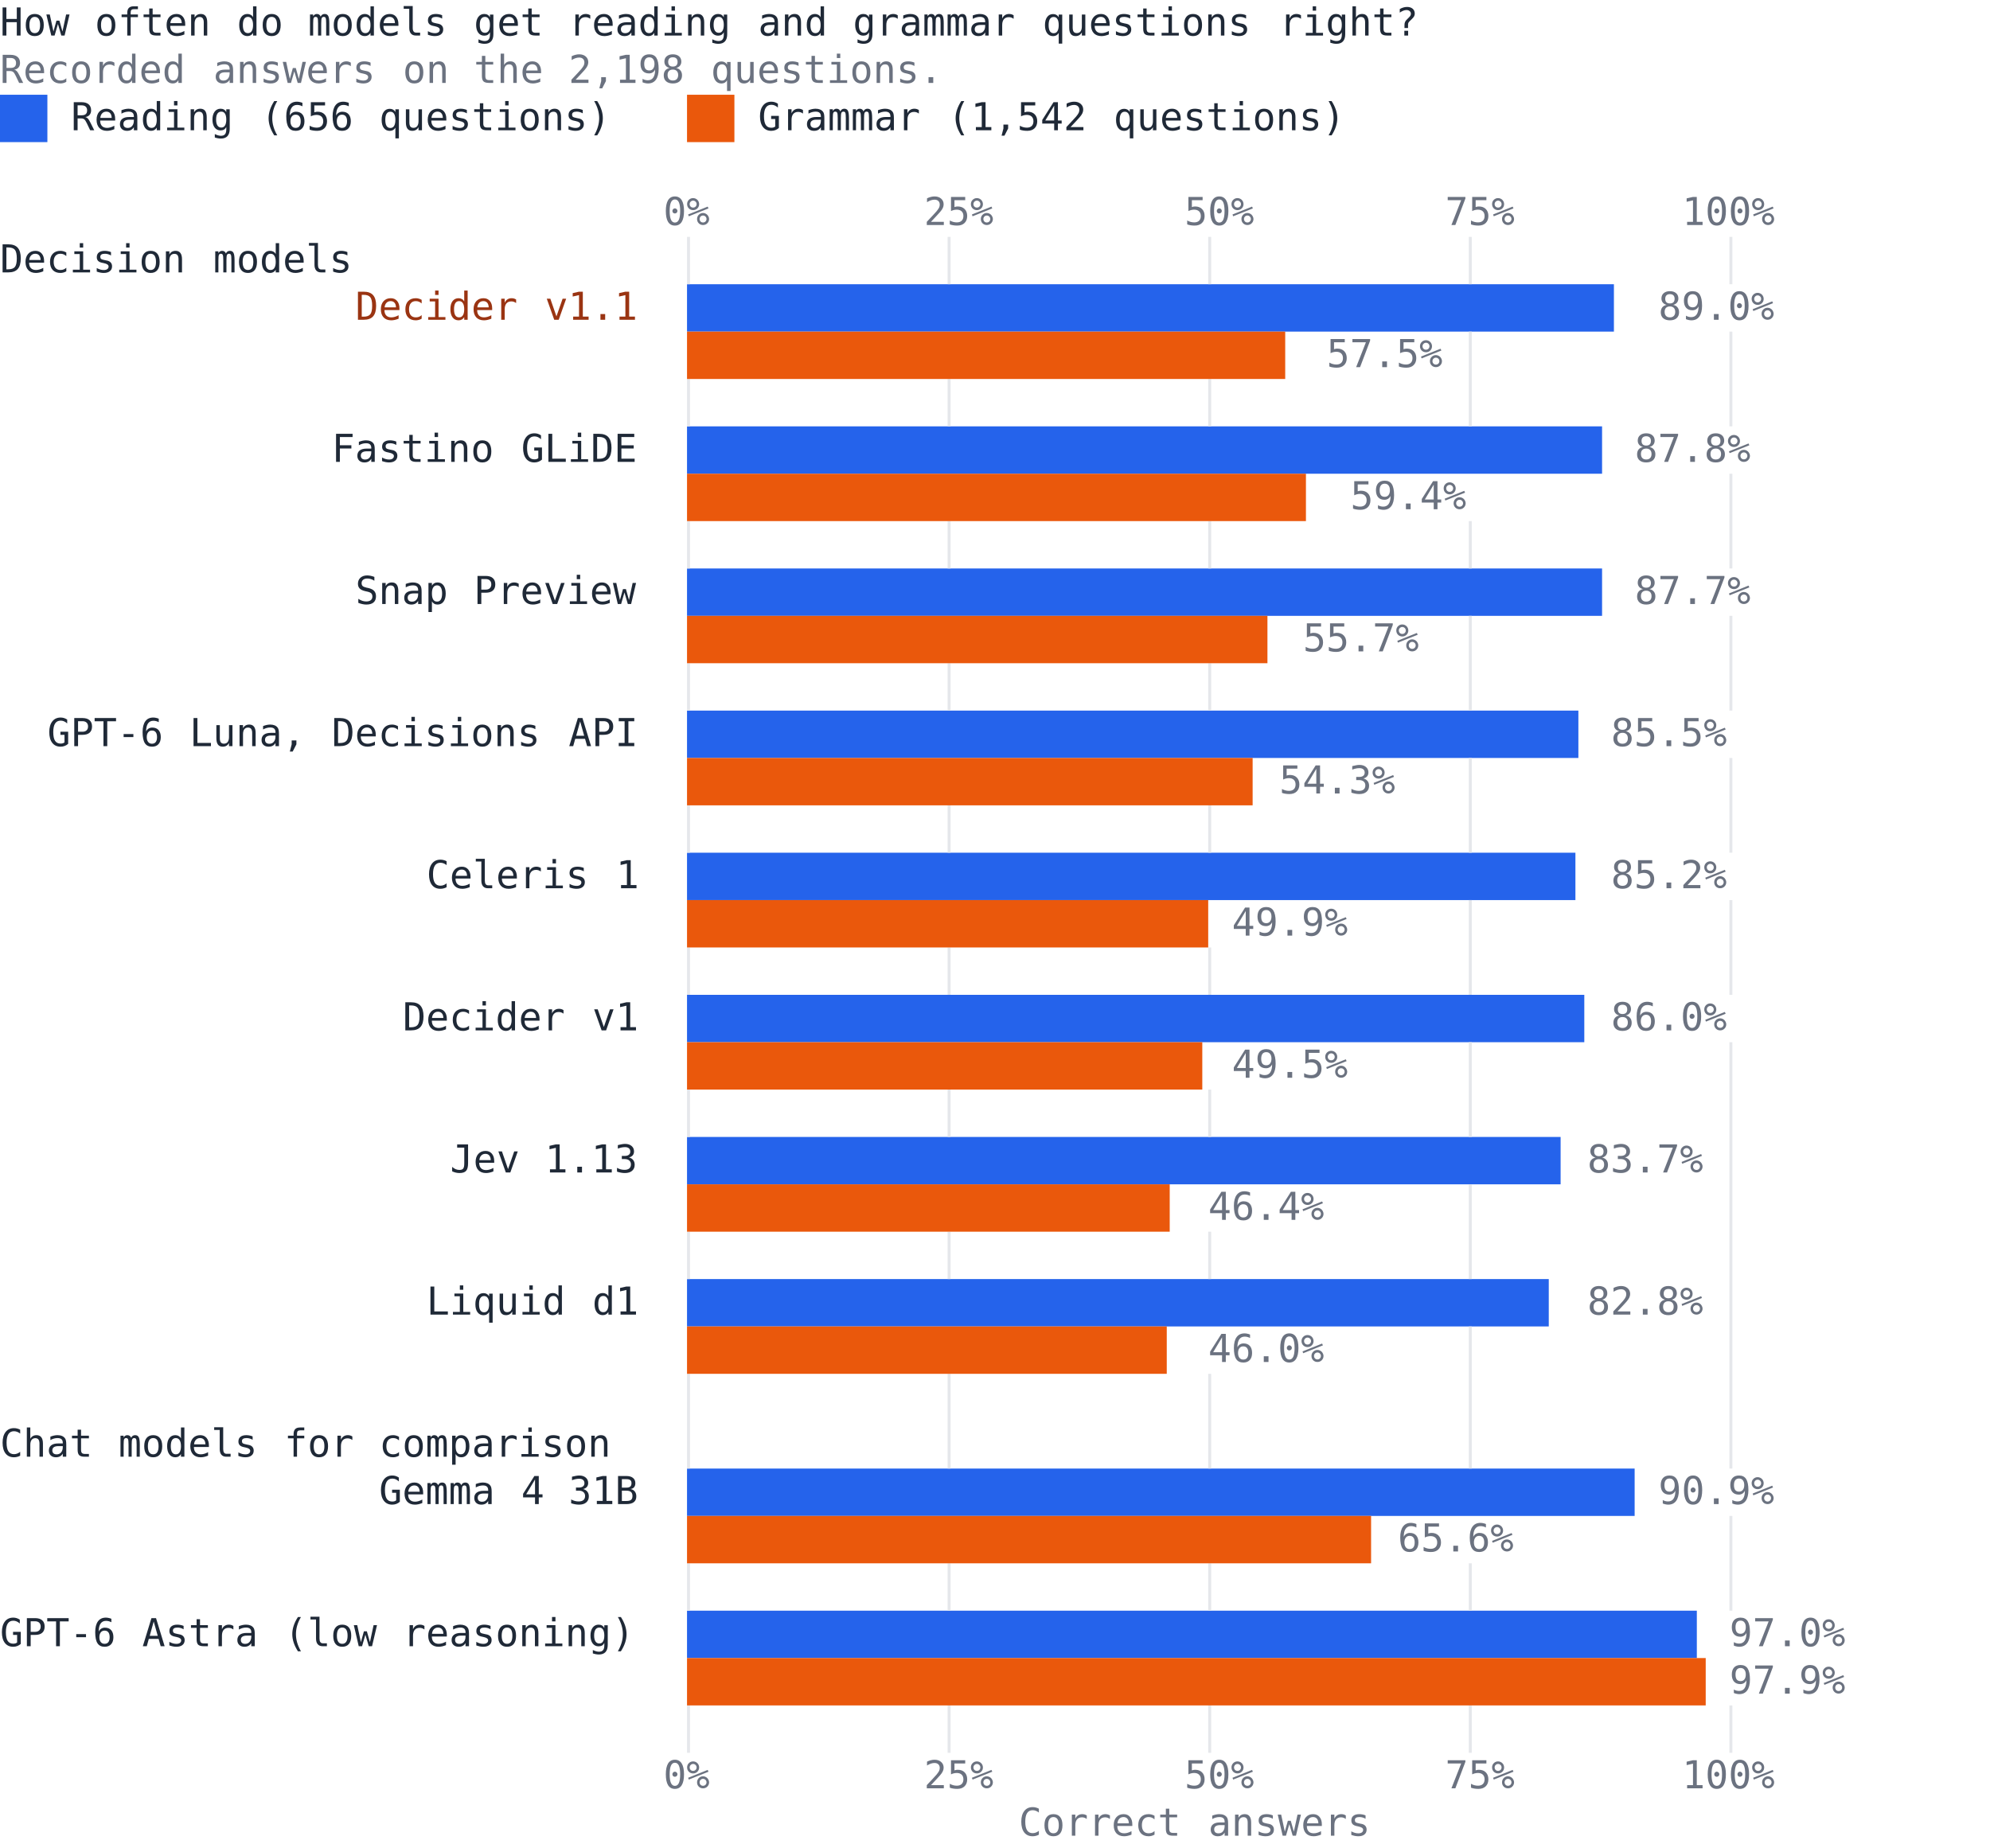
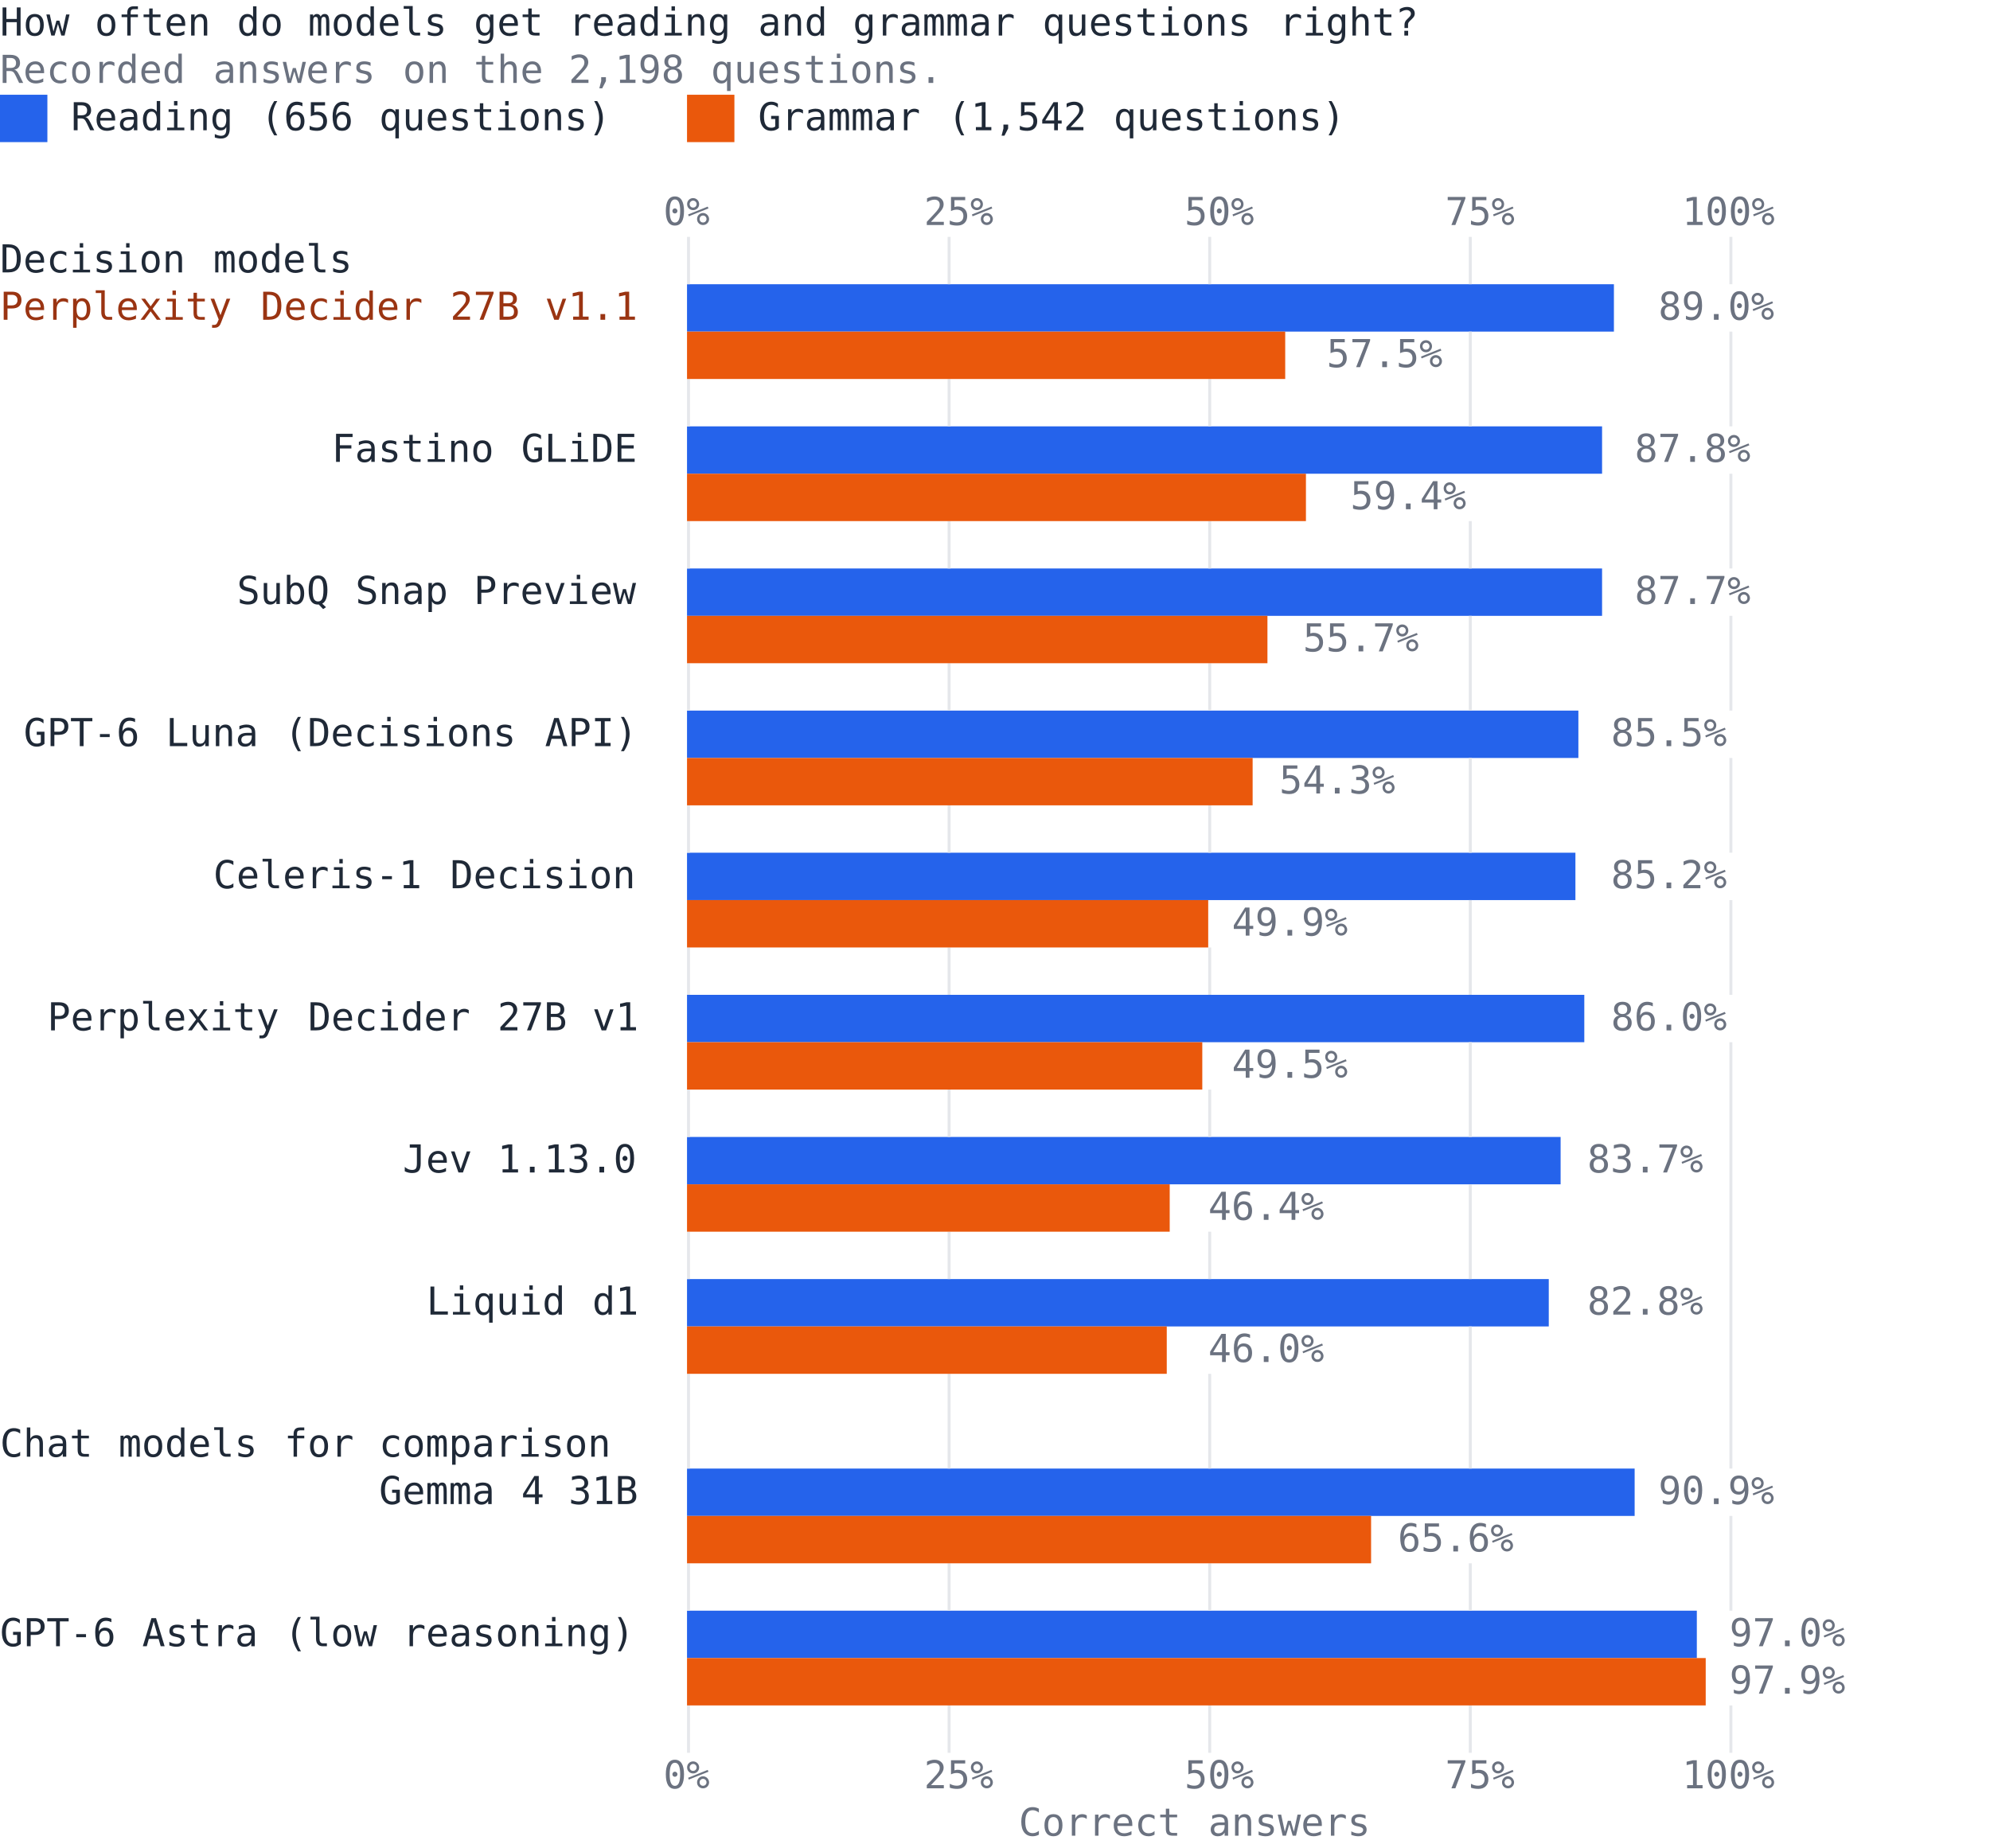
<svg xmlns="http://www.w3.org/2000/svg" viewBox="0 0 672 624" width="672" height="624" role="img">
  <style>text{font:13px ui-monospace,SFMono-Regular,Menlo,Consolas,"DejaVu Sans Mono",monospace;white-space:pre}</style>
  <path fill="#2563eb" d="M0 32h8v16h-8zM8 32h8v16h-8zM232 96h8v16h-8zM240 96h8v16h-8zM248 96h8v16h-8zM256 96h8v16h-8zM264 96h8v16h-8zM272 96h8v16h-8zM280 96h8v16h-8zM288 96h8v16h-8zM296 96h8v16h-8zM304 96h8v16h-8zM312 96h8v16h-8zM320 96h8v16h-8zM328 96h8v16h-8zM336 96h8v16h-8zM344 96h8v16h-8zM352 96h8v16h-8zM360 96h8v16h-8zM368 96h8v16h-8zM376 96h8v16h-8zM384 96h8v16h-8zM392 96h8v16h-8zM400 96h8v16h-8zM408 96h8v16h-8zM416 96h8v16h-8zM424 96h8v16h-8zM432 96h8v16h-8zM440 96h8v16h-8zM448 96h8v16h-8zM456 96h8v16h-8zM464 96h8v16h-8zM472 96h8v16h-8zM480 96h8v16h-8zM488 96h8v16h-8zM496 96h8v16h-8zM504 96h8v16h-8zM512 96h8v16h-8zM520 96h8v16h-8zM528 96h8v16h-8zM536 96h8v16h-8zM544 96h1v16h-1zM232 144h8v16h-8zM240 144h8v16h-8zM248 144h8v16h-8zM256 144h8v16h-8zM264 144h8v16h-8zM272 144h8v16h-8zM280 144h8v16h-8zM288 144h8v16h-8zM296 144h8v16h-8zM304 144h8v16h-8zM312 144h8v16h-8zM320 144h8v16h-8zM328 144h8v16h-8zM336 144h8v16h-8zM344 144h8v16h-8zM352 144h8v16h-8zM360 144h8v16h-8zM368 144h8v16h-8zM376 144h8v16h-8zM384 144h8v16h-8zM392 144h8v16h-8zM400 144h8v16h-8zM408 144h8v16h-8zM416 144h8v16h-8zM424 144h8v16h-8zM432 144h8v16h-8zM440 144h8v16h-8zM448 144h8v16h-8zM456 144h8v16h-8zM464 144h8v16h-8zM472 144h8v16h-8zM480 144h8v16h-8zM488 144h8v16h-8zM496 144h8v16h-8zM504 144h8v16h-8zM512 144h8v16h-8zM520 144h8v16h-8zM528 144h8v16h-8zM536 144h5v16h-5zM232 192h8v16h-8zM240 192h8v16h-8zM248 192h8v16h-8zM256 192h8v16h-8zM264 192h8v16h-8zM272 192h8v16h-8zM280 192h8v16h-8zM288 192h8v16h-8zM296 192h8v16h-8zM304 192h8v16h-8zM312 192h8v16h-8zM320 192h8v16h-8zM328 192h8v16h-8zM336 192h8v16h-8zM344 192h8v16h-8zM352 192h8v16h-8zM360 192h8v16h-8zM368 192h8v16h-8zM376 192h8v16h-8zM384 192h8v16h-8zM392 192h8v16h-8zM400 192h8v16h-8zM408 192h8v16h-8zM416 192h8v16h-8zM424 192h8v16h-8zM432 192h8v16h-8zM440 192h8v16h-8zM448 192h8v16h-8zM456 192h8v16h-8zM464 192h8v16h-8zM472 192h8v16h-8zM480 192h8v16h-8zM488 192h8v16h-8zM496 192h8v16h-8zM504 192h8v16h-8zM512 192h8v16h-8zM520 192h8v16h-8zM528 192h8v16h-8zM536 192h5v16h-5zM232 240h8v16h-8zM240 240h8v16h-8zM248 240h8v16h-8zM256 240h8v16h-8zM264 240h8v16h-8zM272 240h8v16h-8zM280 240h8v16h-8zM288 240h8v16h-8zM296 240h8v16h-8zM304 240h8v16h-8zM312 240h8v16h-8zM320 240h8v16h-8zM328 240h8v16h-8zM336 240h8v16h-8zM344 240h8v16h-8zM352 240h8v16h-8zM360 240h8v16h-8zM368 240h8v16h-8zM376 240h8v16h-8zM384 240h8v16h-8zM392 240h8v16h-8zM400 240h8v16h-8zM408 240h8v16h-8zM416 240h8v16h-8zM424 240h8v16h-8zM432 240h8v16h-8zM440 240h8v16h-8zM448 240h8v16h-8zM456 240h8v16h-8zM464 240h8v16h-8zM472 240h8v16h-8zM480 240h8v16h-8zM488 240h8v16h-8zM496 240h8v16h-8zM504 240h8v16h-8zM512 240h8v16h-8zM520 240h8v16h-8zM528 240h5v16h-5zM232 288h8v16h-8zM240 288h8v16h-8zM248 288h8v16h-8zM256 288h8v16h-8zM264 288h8v16h-8zM272 288h8v16h-8zM280 288h8v16h-8zM288 288h8v16h-8zM296 288h8v16h-8zM304 288h8v16h-8zM312 288h8v16h-8zM320 288h8v16h-8zM328 288h8v16h-8zM336 288h8v16h-8zM344 288h8v16h-8zM352 288h8v16h-8zM360 288h8v16h-8zM368 288h8v16h-8zM376 288h8v16h-8zM384 288h8v16h-8zM392 288h8v16h-8zM400 288h8v16h-8zM408 288h8v16h-8zM416 288h8v16h-8zM424 288h8v16h-8zM432 288h8v16h-8zM440 288h8v16h-8zM448 288h8v16h-8zM456 288h8v16h-8zM464 288h8v16h-8zM472 288h8v16h-8zM480 288h8v16h-8zM488 288h8v16h-8zM496 288h8v16h-8zM504 288h8v16h-8zM512 288h8v16h-8zM520 288h8v16h-8zM528 288h4v16h-4zM232 336h8v16h-8zM240 336h8v16h-8zM248 336h8v16h-8zM256 336h8v16h-8zM264 336h8v16h-8zM272 336h8v16h-8zM280 336h8v16h-8zM288 336h8v16h-8zM296 336h8v16h-8zM304 336h8v16h-8zM312 336h8v16h-8zM320 336h8v16h-8zM328 336h8v16h-8zM336 336h8v16h-8zM344 336h8v16h-8zM352 336h8v16h-8zM360 336h8v16h-8zM368 336h8v16h-8zM376 336h8v16h-8zM384 336h8v16h-8zM392 336h8v16h-8zM400 336h8v16h-8zM408 336h8v16h-8zM416 336h8v16h-8zM424 336h8v16h-8zM432 336h8v16h-8zM440 336h8v16h-8zM448 336h8v16h-8zM456 336h8v16h-8zM464 336h8v16h-8zM472 336h8v16h-8zM480 336h8v16h-8zM488 336h8v16h-8zM496 336h8v16h-8zM504 336h8v16h-8zM512 336h8v16h-8zM520 336h8v16h-8zM528 336h7v16h-7zM232 384h8v16h-8zM240 384h8v16h-8zM248 384h8v16h-8zM256 384h8v16h-8zM264 384h8v16h-8zM272 384h8v16h-8zM280 384h8v16h-8zM288 384h8v16h-8zM296 384h8v16h-8zM304 384h8v16h-8zM312 384h8v16h-8zM320 384h8v16h-8zM328 384h8v16h-8zM336 384h8v16h-8zM344 384h8v16h-8zM352 384h8v16h-8zM360 384h8v16h-8zM368 384h8v16h-8zM376 384h8v16h-8zM384 384h8v16h-8zM392 384h8v16h-8zM400 384h8v16h-8zM408 384h8v16h-8zM416 384h8v16h-8zM424 384h8v16h-8zM432 384h8v16h-8zM440 384h8v16h-8zM448 384h8v16h-8zM456 384h8v16h-8zM464 384h8v16h-8zM472 384h8v16h-8zM480 384h8v16h-8zM488 384h8v16h-8zM496 384h8v16h-8zM504 384h8v16h-8zM512 384h8v16h-8zM520 384h7v16h-7zM232 432h8v16h-8zM240 432h8v16h-8zM248 432h8v16h-8zM256 432h8v16h-8zM264 432h8v16h-8zM272 432h8v16h-8zM280 432h8v16h-8zM288 432h8v16h-8zM296 432h8v16h-8zM304 432h8v16h-8zM312 432h8v16h-8zM320 432h8v16h-8zM328 432h8v16h-8zM336 432h8v16h-8zM344 432h8v16h-8zM352 432h8v16h-8zM360 432h8v16h-8zM368 432h8v16h-8zM376 432h8v16h-8zM384 432h8v16h-8zM392 432h8v16h-8zM400 432h8v16h-8zM408 432h8v16h-8zM416 432h8v16h-8zM424 432h8v16h-8zM432 432h8v16h-8zM440 432h8v16h-8zM448 432h8v16h-8zM456 432h8v16h-8zM464 432h8v16h-8zM472 432h8v16h-8zM480 432h8v16h-8zM488 432h8v16h-8zM496 432h8v16h-8zM504 432h8v16h-8zM512 432h8v16h-8zM520 432h3v16h-3zM232 496h8v16h-8zM240 496h8v16h-8zM248 496h8v16h-8zM256 496h8v16h-8zM264 496h8v16h-8zM272 496h8v16h-8zM280 496h8v16h-8zM288 496h8v16h-8zM296 496h8v16h-8zM304 496h8v16h-8zM312 496h8v16h-8zM320 496h8v16h-8zM328 496h8v16h-8zM336 496h8v16h-8zM344 496h8v16h-8zM352 496h8v16h-8zM360 496h8v16h-8zM368 496h8v16h-8zM376 496h8v16h-8zM384 496h8v16h-8zM392 496h8v16h-8zM400 496h8v16h-8zM408 496h8v16h-8zM416 496h8v16h-8zM424 496h8v16h-8zM432 496h8v16h-8zM440 496h8v16h-8zM448 496h8v16h-8zM456 496h8v16h-8zM464 496h8v16h-8zM472 496h8v16h-8zM480 496h8v16h-8zM488 496h8v16h-8zM496 496h8v16h-8zM504 496h8v16h-8zM512 496h8v16h-8zM520 496h8v16h-8zM528 496h8v16h-8zM536 496h8v16h-8zM544 496h8v16h-8zM232 544h8v16h-8zM240 544h8v16h-8zM248 544h8v16h-8zM256 544h8v16h-8zM264 544h8v16h-8zM272 544h8v16h-8zM280 544h8v16h-8zM288 544h8v16h-8zM296 544h8v16h-8zM304 544h8v16h-8zM312 544h8v16h-8zM320 544h8v16h-8zM328 544h8v16h-8zM336 544h8v16h-8zM344 544h8v16h-8zM352 544h8v16h-8zM360 544h8v16h-8zM368 544h8v16h-8zM376 544h8v16h-8zM384 544h8v16h-8zM392 544h8v16h-8zM400 544h8v16h-8zM408 544h8v16h-8zM416 544h8v16h-8zM424 544h8v16h-8zM432 544h8v16h-8zM440 544h8v16h-8zM448 544h8v16h-8zM456 544h8v16h-8zM464 544h8v16h-8zM472 544h8v16h-8zM480 544h8v16h-8zM488 544h8v16h-8zM496 544h8v16h-8zM504 544h8v16h-8zM512 544h8v16h-8zM520 544h8v16h-8zM528 544h8v16h-8zM536 544h8v16h-8zM544 544h8v16h-8zM552 544h8v16h-8zM560 544h8v16h-8zM568 544h5v16h-5z" />
  <path fill="#e5e7eb" d="M232 80h1v16h-1zM320 80h1v16h-1zM408 80h1v16h-1zM496 80h1v16h-1zM584 80h1v16h-1zM496 112h1v16h-1zM584 112h1v16h-1zM232 128h1v16h-1zM320 128h1v16h-1zM408 128h1v16h-1zM496 128h1v16h-1zM584 128h1v16h-1zM584 160h1v16h-1zM232 176h1v16h-1zM320 176h1v16h-1zM408 176h1v16h-1zM496 176h1v16h-1zM584 176h1v16h-1zM496 208h1v16h-1zM584 208h1v16h-1zM232 224h1v16h-1zM320 224h1v16h-1zM408 224h1v16h-1zM496 224h1v16h-1zM584 224h1v16h-1zM496 256h1v16h-1zM584 256h1v16h-1zM232 272h1v16h-1zM320 272h1v16h-1zM408 272h1v16h-1zM496 272h1v16h-1zM584 272h1v16h-1zM496 304h1v16h-1zM584 304h1v16h-1zM232 320h1v16h-1zM320 320h1v16h-1zM408 320h1v16h-1zM496 320h1v16h-1zM584 320h1v16h-1zM496 352h1v16h-1zM584 352h1v16h-1zM232 368h1v16h-1zM320 368h1v16h-1zM408 368h1v16h-1zM496 368h1v16h-1zM584 368h1v16h-1zM584 384h1v16h-1zM496 400h1v16h-1zM584 400h1v16h-1zM232 416h1v16h-1zM320 416h1v16h-1zM408 416h1v16h-1zM496 416h1v16h-1zM584 416h1v16h-1zM584 432h1v16h-1zM496 448h1v16h-1zM584 448h1v16h-1zM232 464h1v16h-1zM320 464h1v16h-1zM408 464h1v16h-1zM496 464h1v16h-1zM584 464h1v16h-1zM232 480h1v16h-1zM320 480h1v16h-1zM408 480h1v16h-1zM496 480h1v16h-1zM584 480h1v16h-1zM584 512h1v16h-1zM232 528h1v16h-1zM320 528h1v16h-1zM408 528h1v16h-1zM496 528h1v16h-1zM584 528h1v16h-1zM232 576h1v16h-1zM320 576h1v16h-1zM408 576h1v16h-1zM496 576h1v16h-1zM584 576h1v16h-1z" />
  <path fill="#ea580c" d="M232 32h8v16h-8zM240 32h8v16h-8zM232 112h8v16h-8zM240 112h8v16h-8zM248 112h8v16h-8zM256 112h8v16h-8zM264 112h8v16h-8zM272 112h8v16h-8zM280 112h8v16h-8zM288 112h8v16h-8zM296 112h8v16h-8zM304 112h8v16h-8zM312 112h8v16h-8zM320 112h8v16h-8zM328 112h8v16h-8zM336 112h8v16h-8zM344 112h8v16h-8zM352 112h8v16h-8zM360 112h8v16h-8zM368 112h8v16h-8zM376 112h8v16h-8zM384 112h8v16h-8zM392 112h8v16h-8zM400 112h8v16h-8zM408 112h8v16h-8zM416 112h8v16h-8zM424 112h8v16h-8zM432 112h2v16h-2zM232 160h8v16h-8zM240 160h8v16h-8zM248 160h8v16h-8zM256 160h8v16h-8zM264 160h8v16h-8zM272 160h8v16h-8zM280 160h8v16h-8zM288 160h8v16h-8zM296 160h8v16h-8zM304 160h8v16h-8zM312 160h8v16h-8zM320 160h8v16h-8zM328 160h8v16h-8zM336 160h8v16h-8zM344 160h8v16h-8zM352 160h8v16h-8zM360 160h8v16h-8zM368 160h8v16h-8zM376 160h8v16h-8zM384 160h8v16h-8zM392 160h8v16h-8zM400 160h8v16h-8zM408 160h8v16h-8zM416 160h8v16h-8zM424 160h8v16h-8zM432 160h8v16h-8zM440 160h1v16h-1zM232 208h8v16h-8zM240 208h8v16h-8zM248 208h8v16h-8zM256 208h8v16h-8zM264 208h8v16h-8zM272 208h8v16h-8zM280 208h8v16h-8zM288 208h8v16h-8zM296 208h8v16h-8zM304 208h8v16h-8zM312 208h8v16h-8zM320 208h8v16h-8zM328 208h8v16h-8zM336 208h8v16h-8zM344 208h8v16h-8zM352 208h8v16h-8zM360 208h8v16h-8zM368 208h8v16h-8zM376 208h8v16h-8zM384 208h8v16h-8zM392 208h8v16h-8zM400 208h8v16h-8zM408 208h8v16h-8zM416 208h8v16h-8zM424 208h4v16h-4zM232 256h8v16h-8zM240 256h8v16h-8zM248 256h8v16h-8zM256 256h8v16h-8zM264 256h8v16h-8zM272 256h8v16h-8zM280 256h8v16h-8zM288 256h8v16h-8zM296 256h8v16h-8zM304 256h8v16h-8zM312 256h8v16h-8zM320 256h8v16h-8zM328 256h8v16h-8zM336 256h8v16h-8zM344 256h8v16h-8zM352 256h8v16h-8zM360 256h8v16h-8zM368 256h8v16h-8zM376 256h8v16h-8zM384 256h8v16h-8zM392 256h8v16h-8zM400 256h8v16h-8zM408 256h8v16h-8zM416 256h7v16h-7zM232 304h8v16h-8zM240 304h8v16h-8zM248 304h8v16h-8zM256 304h8v16h-8zM264 304h8v16h-8zM272 304h8v16h-8zM280 304h8v16h-8zM288 304h8v16h-8zM296 304h8v16h-8zM304 304h8v16h-8zM312 304h8v16h-8zM320 304h8v16h-8zM328 304h8v16h-8zM336 304h8v16h-8zM344 304h8v16h-8zM352 304h8v16h-8zM360 304h8v16h-8zM368 304h8v16h-8zM376 304h8v16h-8zM384 304h8v16h-8zM392 304h8v16h-8zM400 304h8v16h-8zM232 352h8v16h-8zM240 352h8v16h-8zM248 352h8v16h-8zM256 352h8v16h-8zM264 352h8v16h-8zM272 352h8v16h-8zM280 352h8v16h-8zM288 352h8v16h-8zM296 352h8v16h-8zM304 352h8v16h-8zM312 352h8v16h-8zM320 352h8v16h-8zM328 352h8v16h-8zM336 352h8v16h-8zM344 352h8v16h-8zM352 352h8v16h-8zM360 352h8v16h-8zM368 352h8v16h-8zM376 352h8v16h-8zM384 352h8v16h-8zM392 352h8v16h-8zM400 352h6v16h-6zM232 400h8v16h-8zM240 400h8v16h-8zM248 400h8v16h-8zM256 400h8v16h-8zM264 400h8v16h-8zM272 400h8v16h-8zM280 400h8v16h-8zM288 400h8v16h-8zM296 400h8v16h-8zM304 400h8v16h-8zM312 400h8v16h-8zM320 400h8v16h-8zM328 400h8v16h-8zM336 400h8v16h-8zM344 400h8v16h-8zM352 400h8v16h-8zM360 400h8v16h-8zM368 400h8v16h-8zM376 400h8v16h-8zM384 400h8v16h-8zM392 400h3v16h-3zM232 448h8v16h-8zM240 448h8v16h-8zM248 448h8v16h-8zM256 448h8v16h-8zM264 448h8v16h-8zM272 448h8v16h-8zM280 448h8v16h-8zM288 448h8v16h-8zM296 448h8v16h-8zM304 448h8v16h-8zM312 448h8v16h-8zM320 448h8v16h-8zM328 448h8v16h-8zM336 448h8v16h-8zM344 448h8v16h-8zM352 448h8v16h-8zM360 448h8v16h-8zM368 448h8v16h-8zM376 448h8v16h-8zM384 448h8v16h-8zM392 448h2v16h-2zM232 512h8v16h-8zM240 512h8v16h-8zM248 512h8v16h-8zM256 512h8v16h-8zM264 512h8v16h-8zM272 512h8v16h-8zM280 512h8v16h-8zM288 512h8v16h-8zM296 512h8v16h-8zM304 512h8v16h-8zM312 512h8v16h-8zM320 512h8v16h-8zM328 512h8v16h-8zM336 512h8v16h-8zM344 512h8v16h-8zM352 512h8v16h-8zM360 512h8v16h-8zM368 512h8v16h-8zM376 512h8v16h-8zM384 512h8v16h-8zM392 512h8v16h-8zM400 512h8v16h-8zM408 512h8v16h-8zM416 512h8v16h-8zM424 512h8v16h-8zM432 512h8v16h-8zM440 512h8v16h-8zM448 512h8v16h-8zM456 512h7v16h-7zM232 560h8v16h-8zM240 560h8v16h-8zM248 560h8v16h-8zM256 560h8v16h-8zM264 560h8v16h-8zM272 560h8v16h-8zM280 560h8v16h-8zM288 560h8v16h-8zM296 560h8v16h-8zM304 560h8v16h-8zM312 560h8v16h-8zM320 560h8v16h-8zM328 560h8v16h-8zM336 560h8v16h-8zM344 560h8v16h-8zM352 560h8v16h-8zM360 560h8v16h-8zM368 560h8v16h-8zM376 560h8v16h-8zM384 560h8v16h-8zM392 560h8v16h-8zM400 560h8v16h-8zM408 560h8v16h-8zM416 560h8v16h-8zM424 560h8v16h-8zM432 560h8v16h-8zM440 560h8v16h-8zM448 560h8v16h-8zM456 560h8v16h-8zM464 560h8v16h-8zM472 560h8v16h-8zM480 560h8v16h-8zM488 560h8v16h-8zM496 560h8v16h-8zM504 560h8v16h-8zM512 560h8v16h-8zM520 560h8v16h-8zM528 560h8v16h-8zM536 560h8v16h-8zM544 560h8v16h-8zM552 560h8v16h-8zM560 560h8v16h-8zM568 560h8v16h-8z" />
  <text x="0 8 16" y="12" fill="#1f2937" font-weight="600">How</text>
  <text x="32 40 48 56 64" y="12" fill="#1f2937" font-weight="600">often</text>
  <text x="80 88" y="12" fill="#1f2937" font-weight="600">do</text>
  <text x="104 112 120 128 136 144" y="12" fill="#1f2937" font-weight="600">models</text>
  <text x="160 168 176" y="12" fill="#1f2937" font-weight="600">get</text>
  <text x="192 200 208 216 224 232 240" y="12" fill="#1f2937" font-weight="600">reading</text>
  <text x="256 264 272" y="12" fill="#1f2937" font-weight="600">and</text>
  <text x="288 296 304 312 320 328 336" y="12" fill="#1f2937" font-weight="600">grammar</text>
  <text x="352 360 368 376 384 392 400 408 416" y="12" fill="#1f2937" font-weight="600">questions</text>
  <text x="432 440 448 456 464 472" y="12" fill="#1f2937" font-weight="600">right?</text>
  <text x="0 8 16 24 32 40 48 56" y="28" fill="#6b7280">Recorded</text>
  <text x="72 80 88 96 104 112 120" y="28" fill="#6b7280">answers</text>
  <text x="136 144" y="28" fill="#6b7280">on</text>
  <text x="160 168 176" y="28" fill="#6b7280">the</text>
  <text x="192 200 208 216 224" y="28" fill="#6b7280">2,198</text>
  <text x="240 248 256 264 272 280 288 296 304 312" y="28" fill="#6b7280">questions.</text>
  <text x="24 32 40 48 56 64 72" y="44" fill="#1f2937">Reading</text>
  <text x="88 96 104 112" y="44" fill="#1f2937">(656</text>
  <text x="128 136 144 152 160 168 176 184 192 200" y="44" fill="#1f2937">questions)</text>
  <text x="256 264 272 280 288 296 304" y="44" fill="#1f2937">Grammar</text>
  <text x="320 328 336 344 352 360" y="44" fill="#1f2937">(1,542</text>
  <text x="376 384 392 400 408 416 424 432 440 448" y="44" fill="#1f2937">questions)</text>
  <text x="224 232" y="76" fill="#6b7280">0%</text>
  <text x="312 320 328" y="76" fill="#6b7280">25%</text>
  <text x="400 408 416" y="76" fill="#6b7280">50%</text>
  <text x="488 496 504" y="76" fill="#6b7280">75%</text>
  <text x="568 576 584 592" y="76" fill="#6b7280">100%</text>
  <text x="0 8 16 24 32 40 48 56" y="92" fill="#1f2937" font-weight="600">Decision</text>
  <text x="72 80 88 96 104 112" y="92" fill="#1f2937" font-weight="600">models</text>
-   <text x="120 128 136 144 152 160 168" y="108" fill="#9a3412" font-weight="600">Decider</text>
+   <text x="0 8 16 24 32 40 48 56 64 72" y="108" fill="#9a3412" font-weight="600">Perplexity</text>
+   <text x="88 96 104 112 120 128 136" y="108" fill="#9a3412" font-weight="600">Decider</text>
+   <text x="152 160 168" y="108" fill="#9a3412" font-weight="600">27B</text>
  <text x="184 192 200 208" y="108" fill="#9a3412" font-weight="600">v1.1</text>
  <text x="560 568 576 584 592" y="108" fill="#6b7280">89.0%</text>
  <text x="448 456 464 472 480" y="124" fill="#6b7280">57.5%</text>
  <text x="112 120 128 136 144 152 160" y="156" fill="#1f2937">Fastino</text>
  <text x="176 184 192 200 208" y="156" fill="#1f2937">GLiDE</text>
  <text x="552 560 568 576 584" y="156" fill="#6b7280">87.8%</text>
  <text x="456 464 472 480 488" y="172" fill="#6b7280">59.4%</text>
+   <text x="80 88 96 104" y="204" fill="#1f2937">SubQ</text>
  <text x="120 128 136 144" y="204" fill="#1f2937">Snap</text>
  <text x="160 168 176 184 192 200 208" y="204" fill="#1f2937">Preview</text>
  <text x="552 560 568 576 584" y="204" fill="#6b7280">87.7%</text>
  <text x="440 448 456 464 472" y="220" fill="#6b7280">55.7%</text>
-   <text x="16 24 32 40 48" y="252" fill="#1f2937">GPT-6</text>
-   <text x="64 72 80 88 96" y="252" fill="#1f2937">Luna,</text>
-   <text x="112 120 128 136 144 152 160 168 176" y="252" fill="#1f2937">Decisions</text>
-   <text x="192 200 208" y="252" fill="#1f2937">API</text>
+   <text x="8 16 24 32 40" y="252" fill="#1f2937">GPT-6</text>
+   <text x="56 64 72 80" y="252" fill="#1f2937">Luna</text>
+   <text x="96 104 112 120 128 136 144 152 160 168" y="252" fill="#1f2937">(Decisions</text>
+   <text x="184 192 200 208" y="252" fill="#1f2937">API)</text>
  <text x="544 552 560 568 576" y="252" fill="#6b7280">85.5%</text>
  <text x="432 440 448 456 464" y="268" fill="#6b7280">54.3%</text>
-   <text x="144 152 160 168 176 184 192" y="300" fill="#1f2937">Celeris</text>
-   <text x="208" y="300" fill="#1f2937">1</text>
+   <text x="72 80 88 96 104 112 120 128 136" y="300" fill="#1f2937">Celeris-1</text>
+   <text x="152 160 168 176 184 192 200 208" y="300" fill="#1f2937">Decision</text>
  <text x="544 552 560 568 576" y="300" fill="#6b7280">85.2%</text>
  <text x="416 424 432 440 448" y="316" fill="#6b7280">49.9%</text>
-   <text x="136 144 152 160 168 176 184" y="348" fill="#1f2937">Decider</text>
+   <text x="16 24 32 40 48 56 64 72 80 88" y="348" fill="#1f2937">Perplexity</text>
+   <text x="104 112 120 128 136 144 152" y="348" fill="#1f2937">Decider</text>
+   <text x="168 176 184" y="348" fill="#1f2937">27B</text>
  <text x="200 208" y="348" fill="#1f2937">v1</text>
  <text x="544 552 560 568 576" y="348" fill="#6b7280">86.0%</text>
  <text x="416 424 432 440 448" y="364" fill="#6b7280">49.5%</text>
-   <text x="152 160 168" y="396" fill="#1f2937">Jev</text>
-   <text x="184 192 200 208" y="396" fill="#1f2937">1.13</text>
+   <text x="136 144 152" y="396" fill="#1f2937">Jev</text>
+   <text x="168 176 184 192 200 208" y="396" fill="#1f2937">1.13.0</text>
  <text x="536 544 552 560 568" y="396" fill="#6b7280">83.7%</text>
  <text x="408 416 424 432 440" y="412" fill="#6b7280">46.4%</text>
  <text x="144 152 160 168 176 184" y="444" fill="#1f2937">Liquid</text>
  <text x="200 208" y="444" fill="#1f2937">d1</text>
  <text x="536 544 552 560 568" y="444" fill="#6b7280">82.8%</text>
  <text x="408 416 424 432 440" y="460" fill="#6b7280">46.0%</text>
  <text x="0 8 16 24" y="492" fill="#1f2937" font-weight="600">Chat</text>
  <text x="40 48 56 64 72 80" y="492" fill="#1f2937" font-weight="600">models</text>
  <text x="96 104 112" y="492" fill="#1f2937" font-weight="600">for</text>
  <text x="128 136 144 152 160 168 176 184 192 200" y="492" fill="#1f2937" font-weight="600">comparison</text>
  <text x="128 136 144 152 160" y="508" fill="#1f2937">Gemma</text>
  <text x="176" y="508" fill="#1f2937">4</text>
  <text x="192 200 208" y="508" fill="#1f2937">31B</text>
  <text x="560 568 576 584 592" y="508" fill="#6b7280">90.9%</text>
  <text x="472 480 488 496 504" y="524" fill="#6b7280">65.6%</text>
  <text x="0 8 16 24 32" y="556" fill="#1f2937">GPT-6</text>
  <text x="48 56 64 72 80" y="556" fill="#1f2937">Astra</text>
  <text x="96 104 112 120" y="556" fill="#1f2937">(low</text>
  <text x="136 144 152 160 168 176 184 192 200 208" y="556" fill="#1f2937">reasoning)</text>
  <text x="584 592 600 608 616" y="556" fill="#6b7280">97.0%</text>
  <text x="584 592 600 608 616" y="572" fill="#6b7280">97.9%</text>
  <text x="224 232" y="604" fill="#6b7280">0%</text>
  <text x="312 320 328" y="604" fill="#6b7280">25%</text>
  <text x="400 408 416" y="604" fill="#6b7280">50%</text>
  <text x="488 496 504" y="604" fill="#6b7280">75%</text>
  <text x="568 576 584 592" y="604" fill="#6b7280">100%</text>
  <text x="344 352 360 368 376 384 392" y="620" fill="#6b7280">Correct</text>
  <text x="408 416 424 432 440 448 456" y="620" fill="#6b7280">answers</text>
</svg>
